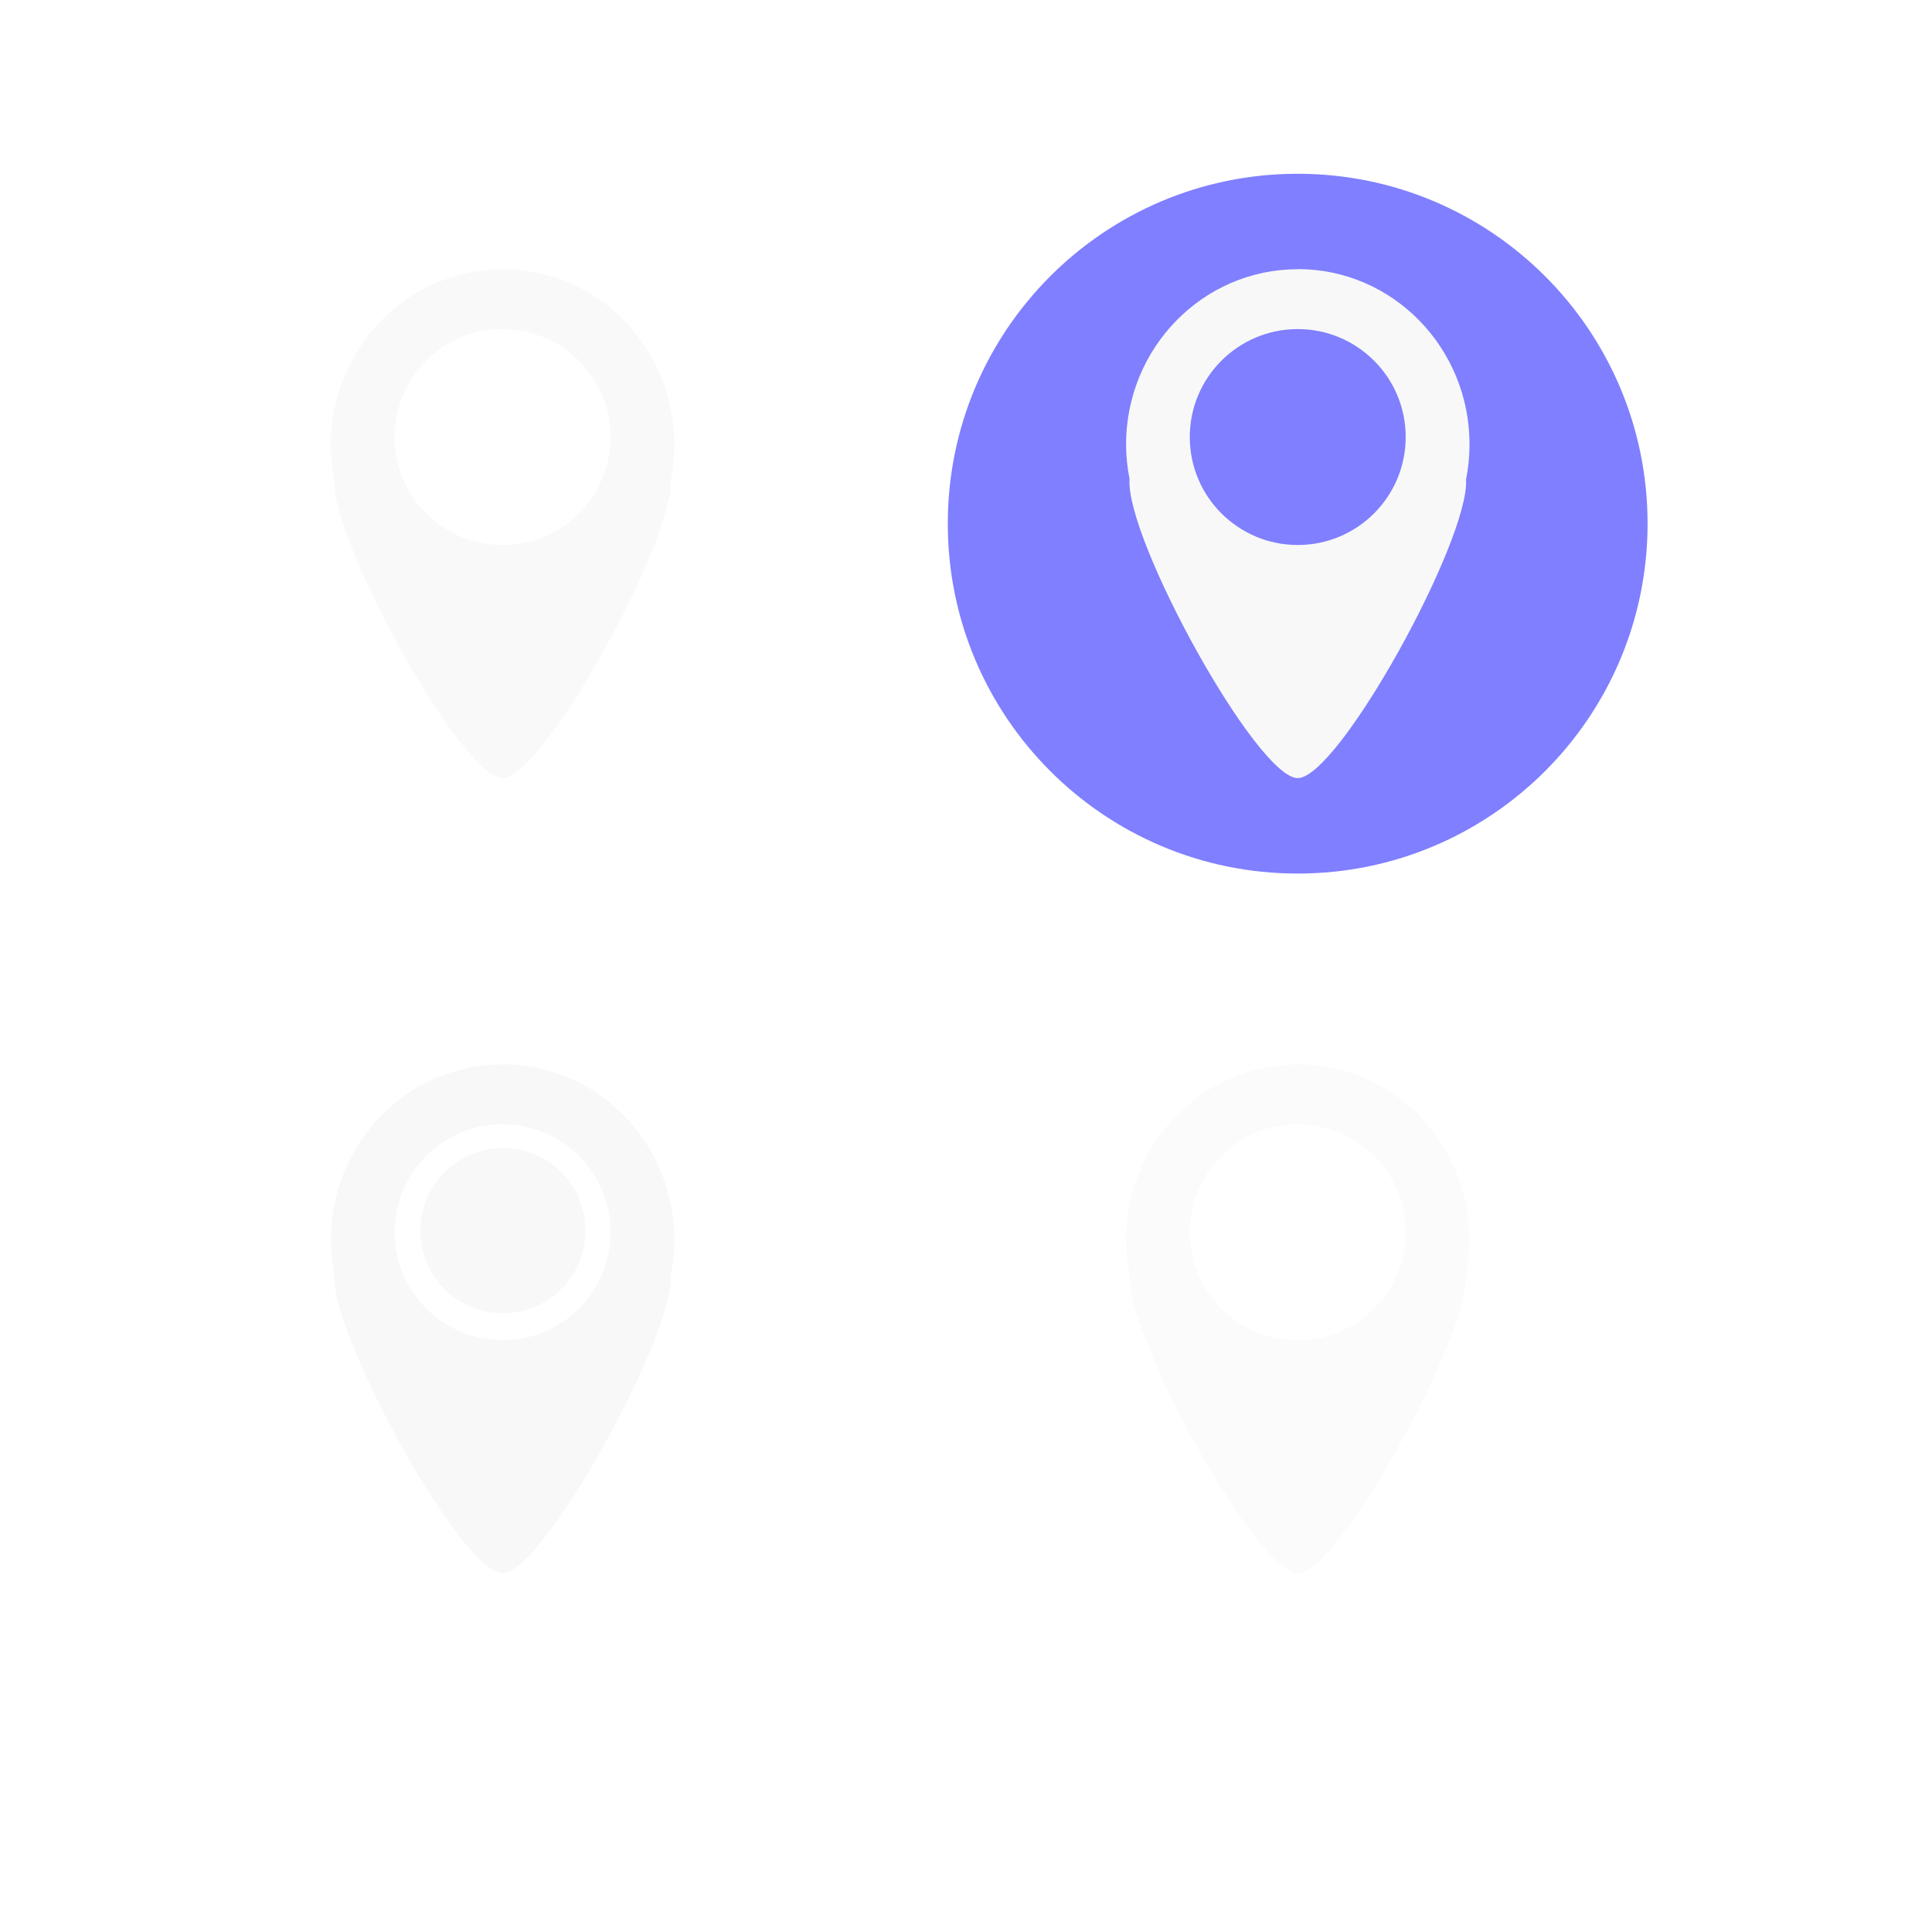
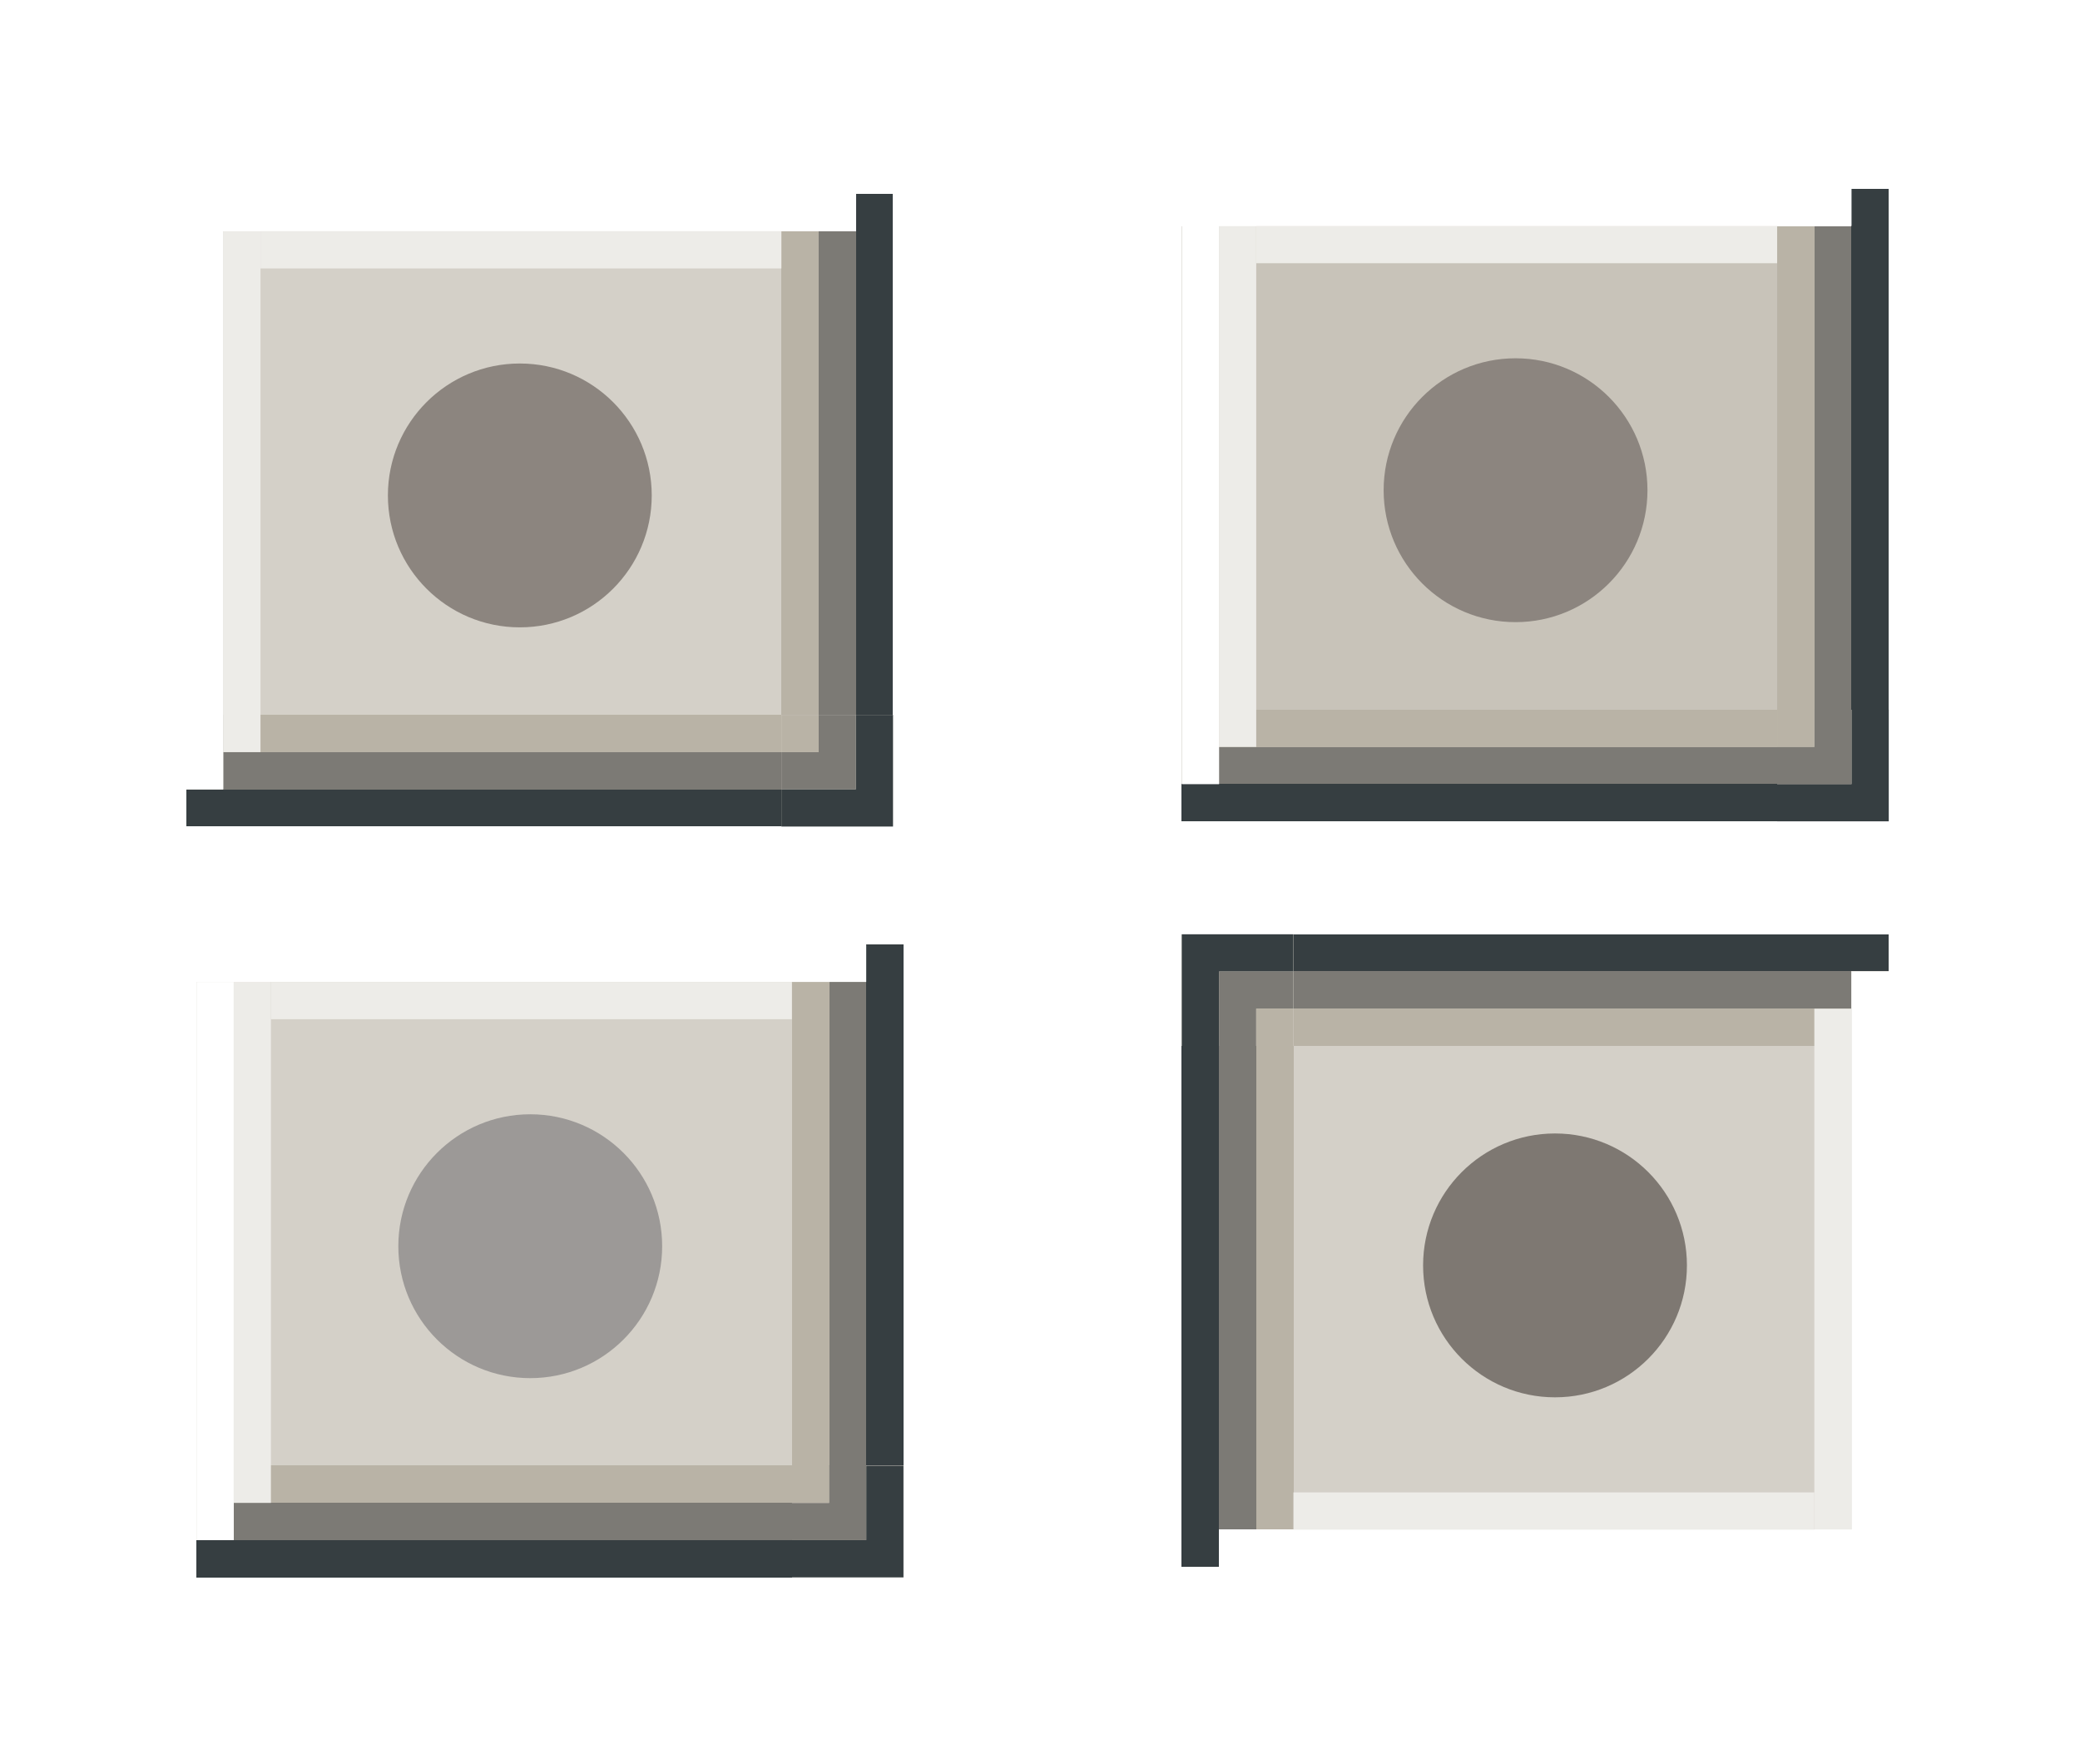
- <svg xmlns="http://www.w3.org/2000/svg" width="60.739" height="60.739" viewBox="0 0 16.071 16.071" version="1.1" id="svg8">
-   <defs id="defs2" />
-   <g id="layer1" transform="translate(0.7812298,-288.9191)">
+ <svg xmlns="http://www.w3.org/2000/svg" xmlns:ns1="http://www.openswatchbook.org/uri/2009/osb" xmlns:xlink="http://www.w3.org/1999/xlink" width="55.9" height="47.386" viewBox="0 0 14.79 12.537" version="1.1" id="svg8">
+   <defs id="defs2">
+     <linearGradient id="cross" ns1:paint="solid">
+       <stop style="stop-color:#000000;stop-opacity:1;" offset="0" id="stop2861" />
+     </linearGradient>
+     <linearGradient id="five" ns1:paint="solid">
+       <stop style="stop-color:#edece8;stop-opacity:1;" offset="0" id="stop2816" />
+     </linearGradient>
+     <linearGradient id="four" ns1:paint="solid">
+       <stop style="stop-color:#ffffff;stop-opacity:1;" offset="0" id="stop2091" />
+     </linearGradient>
+     <linearGradient id="three" ns1:paint="solid">
+       <stop style="stop-color:#363e41;stop-opacity:1;" offset="0" id="stop2001" />
+     </linearGradient>
+     <linearGradient id="two" ns1:paint="solid">
+       <stop style="stop-color:#7c7a75;stop-opacity:1;" offset="0" id="stop1995" />
+     </linearGradient>
+     <linearGradient id="one" ns1:paint="solid">
+       <stop style="stop-color:#b9b3a6;stop-opacity:1;" offset="0" id="stop1986" />
+     </linearGradient>
+     <linearGradient xlink:href="#base-3" id="linearGradient1562" x1="50.382" y1="888.18" x2="82.382" y2="888.18" gradientUnits="userSpaceOnUse" gradientTransform="matrix(0.1570964,0,0,0.1322917,-6.910109,172.7328)" />
+     <linearGradient id="base-3" ns1:paint="solid">
+       <stop style="stop-color:#d4d0c8;stop-opacity:1;" offset="0" id="stop1558" />
+     </linearGradient>
+     <linearGradient xlink:href="#one" id="linearGradient1990" x1="9.536" y1="292.702" x2="9.8" y2="292.702" gradientUnits="userSpaceOnUse" gradientTransform="matrix(1,0,0,0.9285714,-4.297514,18.04019)" />
+     <linearGradient xlink:href="#two" id="linearGradient1999" x1="9.761" y1="293.388" x2="10.025" y2="293.388" gradientUnits="userSpaceOnUse" gradientTransform="matrix(1,0,0,0.9285714,-4.257896,17.40336)" />
+     <linearGradient xlink:href="#three" id="linearGradient2005" x1="10.025" y1="293.388" x2="10.29" y2="293.388" gradientUnits="userSpaceOnUse" gradientTransform="translate(-4.257898,-3.685201)" />
+     <linearGradient xlink:href="#two" id="linearGradient2111" gradientUnits="userSpaceOnUse" x1="9.761" y1="293.388" x2="10.025" y2="293.388" gradientTransform="matrix(1,0,0,1.071429,282.0585,-317.5975)" />
+     <linearGradient xlink:href="#three" id="linearGradient2113" gradientUnits="userSpaceOnUse" x1="10.025" y1="293.388" x2="10.29" y2="293.388" gradientTransform="matrix(1,0,0,1.142857,282.0585,-338.4214)" />
+     <linearGradient xlink:href="#one" id="linearGradient2115" gradientUnits="userSpaceOnUse" gradientTransform="matrix(1,0,0,1.071429,282.0189,-316.8627)" x1="9.536" y1="292.702" x2="9.8" y2="292.702" />
+     <linearGradient xlink:href="#three" id="linearGradient2820" x1="6.846" y1="296.743" x2="8.597" y2="296.743" gradientUnits="userSpaceOnUse" gradientTransform="matrix(1.712784,0,0,2.102053,22.42535,-575.1426)" />
+     <linearGradient xlink:href="#two" id="linearGradient2824" gradientUnits="userSpaceOnUse" gradientTransform="matrix(1.141856,0,0,1.401369,26.33353,-367.719)" x1="6.846" y1="296.743" x2="8.597" y2="296.743" />
+     <linearGradient xlink:href="#one" id="linearGradient2833" gradientUnits="userSpaceOnUse" gradientTransform="matrix(0.151058,0,0,0.1853894,6.719782,240.6143)" x1="6.846" y1="296.743" x2="8.597" y2="296.743" />
+     <linearGradient xlink:href="#four" id="linearGradient2865" x1="3.528" y1="290.413" x2="7.263" y2="290.413" gradientUnits="userSpaceOnUse" gradientTransform="matrix(1.275185,0,0,0.8921865,-3.494164,28.87994)" />
+     <linearGradient xlink:href="#four" id="linearGradient2869" gradientUnits="userSpaceOnUse" gradientTransform="matrix(1.062654,0,0,0.8921865,-295.8327,-257.9656)" x1="3.528" y1="290.413" x2="7.263" y2="290.413" />
+     <linearGradient xlink:href="#five" id="linearGradient2935" gradientUnits="userSpaceOnUse" gradientTransform="matrix(0.9918104,0,0,0.8921865,-295.3181,-257.701)" x1="3.528" y1="290.413" x2="7.263" y2="290.413" />
+     <linearGradient xlink:href="#five" id="linearGradient2939" gradientUnits="userSpaceOnUse" gradientTransform="matrix(0.9918104,0,0,0.8921865,-1.965218,29.14453)" x1="3.528" y1="290.413" x2="7.263" y2="290.413" />
+     <linearGradient xlink:href="#base-3" id="linearGradient1102" gradientUnits="userSpaceOnUse" gradientTransform="matrix(0.1570964,0,0,0.1322917,-6.910109,172.7328)" x1="50.382" y1="888.18" x2="82.382" y2="888.18" />
+     <linearGradient xlink:href="#two" id="linearGradient1104" gradientUnits="userSpaceOnUse" gradientTransform="matrix(1,0,0,0.9285714,-4.257896,17.40336)" x1="9.761" y1="293.388" x2="10.025" y2="293.388" />
+     <linearGradient xlink:href="#three" id="linearGradient1106" gradientUnits="userSpaceOnUse" gradientTransform="translate(-4.257898,-3.685201)" x1="10.025" y1="293.388" x2="10.29" y2="293.388" />
+     <linearGradient xlink:href="#one" id="linearGradient1108" gradientUnits="userSpaceOnUse" gradientTransform="matrix(1,0,0,0.9285714,-4.297514,18.04019)" x1="9.536" y1="292.702" x2="9.8" y2="292.702" />
+     <linearGradient xlink:href="#two" id="linearGradient1110" gradientUnits="userSpaceOnUse" gradientTransform="matrix(1,0,0,1.071429,282.0585,-317.5975)" x1="9.761" y1="293.388" x2="10.025" y2="293.388" />
+     <linearGradient xlink:href="#three" id="linearGradient1112" gradientUnits="userSpaceOnUse" gradientTransform="matrix(1,0,0,1.142857,282.0585,-338.4214)" x1="10.025" y1="293.388" x2="10.29" y2="293.388" />
+     <linearGradient xlink:href="#one" id="linearGradient1114" gradientUnits="userSpaceOnUse" gradientTransform="matrix(1,0,0,1.071429,282.0189,-316.8627)" x1="9.536" y1="292.702" x2="9.8" y2="292.702" />
+     <linearGradient xlink:href="#three" id="linearGradient1116" gradientUnits="userSpaceOnUse" gradientTransform="matrix(1.712784,0,0,2.102053,22.42535,-575.1426)" x1="6.846" y1="296.743" x2="8.597" y2="296.743" />
+     <linearGradient xlink:href="#two" id="linearGradient1118" gradientUnits="userSpaceOnUse" gradientTransform="matrix(1.141856,0,0,1.401369,26.33353,-367.719)" x1="6.846" y1="296.743" x2="8.597" y2="296.743" />
+     <linearGradient xlink:href="#one" id="linearGradient1120" gradientUnits="userSpaceOnUse" gradientTransform="matrix(0.151058,0,0,0.1853894,6.719782,240.6143)" x1="6.846" y1="296.743" x2="8.597" y2="296.743" />
+     <linearGradient xlink:href="#four" id="linearGradient1122" gradientUnits="userSpaceOnUse" gradientTransform="matrix(1.062654,0,0,0.8921865,-295.8327,-257.9656)" x1="3.528" y1="290.413" x2="7.263" y2="290.413" />
+     <linearGradient xlink:href="#five" id="linearGradient1124" gradientUnits="userSpaceOnUse" gradientTransform="matrix(0.9918104,0,0,0.8921865,-295.3181,-257.701)" x1="3.528" y1="290.413" x2="7.263" y2="290.413" />
+     <linearGradient xlink:href="#four" id="linearGradient1126" gradientUnits="userSpaceOnUse" gradientTransform="matrix(1.275185,0,0,0.8921865,-3.494164,28.87994)" x1="3.528" y1="290.413" x2="7.263" y2="290.413" />
+     <linearGradient xlink:href="#five" id="linearGradient1128" gradientUnits="userSpaceOnUse" gradientTransform="matrix(0.9918104,0,0,0.8921865,-1.965218,29.14453)" x1="3.528" y1="290.413" x2="7.263" y2="290.413" />
+     <linearGradient xlink:href="#two" id="linearGradient1172" gradientUnits="userSpaceOnUse" gradientTransform="matrix(1,0,0,0.9285714,-4.257896,17.40336)" x1="9.761" y1="293.388" x2="10.025" y2="293.388" />
+     <linearGradient xlink:href="#three" id="linearGradient1174" gradientUnits="userSpaceOnUse" gradientTransform="translate(-4.257898,-3.685201)" x1="10.025" y1="293.388" x2="10.29" y2="293.388" />
+     <linearGradient xlink:href="#one" id="linearGradient1176" gradientUnits="userSpaceOnUse" gradientTransform="matrix(1,0,0,0.9285714,-4.297514,18.04019)" x1="9.536" y1="292.702" x2="9.8" y2="292.702" />
+     <linearGradient xlink:href="#two" id="linearGradient1178" gradientUnits="userSpaceOnUse" gradientTransform="matrix(1,0,0,1.071429,282.0585,-317.5975)" x1="9.761" y1="293.388" x2="10.025" y2="293.388" />
+     <linearGradient xlink:href="#three" id="linearGradient1180" gradientUnits="userSpaceOnUse" gradientTransform="matrix(1,0,0,1.142857,282.0585,-338.4214)" x1="10.025" y1="293.388" x2="10.29" y2="293.388" />
+     <linearGradient xlink:href="#one" id="linearGradient1182" gradientUnits="userSpaceOnUse" gradientTransform="matrix(1,0,0,1.071429,282.0189,-316.8627)" x1="9.536" y1="292.702" x2="9.8" y2="292.702" />
+     <linearGradient xlink:href="#three" id="linearGradient1184" gradientUnits="userSpaceOnUse" gradientTransform="matrix(1.712784,0,0,2.102053,22.42535,-575.1426)" x1="6.846" y1="296.743" x2="8.597" y2="296.743" />
+     <linearGradient xlink:href="#two" id="linearGradient1186" gradientUnits="userSpaceOnUse" gradientTransform="matrix(1.141856,0,0,1.401369,26.33353,-367.719)" x1="6.846" y1="296.743" x2="8.597" y2="296.743" />
+     <linearGradient xlink:href="#one" id="linearGradient1188" gradientUnits="userSpaceOnUse" gradientTransform="matrix(0.151058,0,0,0.1853894,6.719782,240.6143)" x1="6.846" y1="296.743" x2="8.597" y2="296.743" />
+     <linearGradient xlink:href="#four" id="linearGradient1190" gradientUnits="userSpaceOnUse" gradientTransform="matrix(1.062654,0,0,0.8921865,-295.8327,-257.9656)" x1="3.528" y1="290.413" x2="7.263" y2="290.413" />
+     <linearGradient xlink:href="#five" id="linearGradient1192" gradientUnits="userSpaceOnUse" gradientTransform="matrix(0.9918104,0,0,0.8921865,-295.3181,-257.701)" x1="3.528" y1="290.413" x2="7.263" y2="290.413" />
+     <linearGradient xlink:href="#four" id="linearGradient1194" gradientUnits="userSpaceOnUse" gradientTransform="matrix(1.275185,0,0,0.8921865,-3.494164,28.87994)" x1="3.528" y1="290.413" x2="7.263" y2="290.413" />
+     <linearGradient xlink:href="#five" id="linearGradient1196" gradientUnits="userSpaceOnUse" gradientTransform="matrix(0.9918104,0,0,0.8921865,-1.965218,29.14453)" x1="3.528" y1="290.413" x2="7.263" y2="290.413" />
+     <linearGradient xlink:href="#base-3" id="linearGradient1991" gradientUnits="userSpaceOnUse" gradientTransform="matrix(0.1570964,0,0,0.1322917,-6.910109,172.7328)" x1="50.382" y1="888.18" x2="82.382" y2="888.18" />
+     <linearGradient xlink:href="#two" id="linearGradient1993" gradientUnits="userSpaceOnUse" gradientTransform="matrix(1,0,0,0.9285714,-4.257896,17.40336)" x1="9.761" y1="293.388" x2="10.025" y2="293.388" />
+     <linearGradient xlink:href="#three" id="linearGradient1995" gradientUnits="userSpaceOnUse" gradientTransform="translate(-4.257898,-3.685201)" x1="10.025" y1="293.388" x2="10.29" y2="293.388" />
+     <linearGradient xlink:href="#one" id="linearGradient1997" gradientUnits="userSpaceOnUse" gradientTransform="matrix(1,0,0,0.9285714,-4.297514,18.04019)" x1="9.536" y1="292.702" x2="9.8" y2="292.702" />
+     <linearGradient xlink:href="#two" id="linearGradient2000" gradientUnits="userSpaceOnUse" gradientTransform="matrix(1,0,0,1.071429,282.0585,-317.5975)" x1="9.761" y1="293.388" x2="10.025" y2="293.388" />
+     <linearGradient xlink:href="#three" id="linearGradient2002" gradientUnits="userSpaceOnUse" gradientTransform="matrix(1,0,0,1.142857,282.0585,-338.4214)" x1="10.025" y1="293.388" x2="10.29" y2="293.388" />
+     <linearGradient xlink:href="#one" id="linearGradient2004" gradientUnits="userSpaceOnUse" gradientTransform="matrix(1,0,0,1.071429,282.0189,-316.8627)" x1="9.536" y1="292.702" x2="9.8" y2="292.702" />
+     <linearGradient xlink:href="#three" id="linearGradient2006" gradientUnits="userSpaceOnUse" gradientTransform="matrix(1.712784,0,0,2.102053,22.42535,-575.1426)" x1="6.846" y1="296.743" x2="8.597" y2="296.743" />
+     <linearGradient xlink:href="#two" id="linearGradient2008" gradientUnits="userSpaceOnUse" gradientTransform="matrix(1.141856,0,0,1.401369,26.33353,-367.719)" x1="6.846" y1="296.743" x2="8.597" y2="296.743" />
+     <linearGradient xlink:href="#one" id="linearGradient2010" gradientUnits="userSpaceOnUse" gradientTransform="matrix(0.151058,0,0,0.1853894,6.719782,240.6143)" x1="6.846" y1="296.743" x2="8.597" y2="296.743" />
+     <linearGradient xlink:href="#four" id="linearGradient2012" gradientUnits="userSpaceOnUse" gradientTransform="matrix(1.062654,0,0,0.8921865,-295.8327,-257.9656)" x1="3.528" y1="290.413" x2="7.263" y2="290.413" />
+     <linearGradient xlink:href="#five" id="linearGradient2014" gradientUnits="userSpaceOnUse" gradientTransform="matrix(0.9918104,0,0,0.8921865,-295.3181,-257.701)" x1="3.528" y1="290.413" x2="7.263" y2="290.413" />
+     <linearGradient xlink:href="#four" id="linearGradient2016" gradientUnits="userSpaceOnUse" gradientTransform="matrix(1.275185,0,0,0.8921865,-3.494164,28.87994)" x1="3.528" y1="290.413" x2="7.263" y2="290.413" />
+     <linearGradient xlink:href="#five" id="linearGradient2018" gradientUnits="userSpaceOnUse" gradientTransform="matrix(0.9918104,0,0,0.8921865,-1.965218,29.14453)" x1="3.528" y1="290.413" x2="7.263" y2="290.413" />
+   </defs>
+   <g transform="translate(0.3181878,-286.4717)" id="layer1">
    <g id="active-center">
-       <rect y="289.968" x="0.092" height="6.615" width="6.615" id="rect3862" style="opacity:1;fill:none;fill-opacity:0.158;fill-rule:nonzero;stroke:none;stroke-width:0.252;stroke-linecap:square;stroke-linejoin:round;stroke-miterlimit:4;stroke-dasharray:none;stroke-dashoffset:0;stroke-opacity:1" />
-       <path id="path849" d="m 3.399,291.159 a 1.428,1.459 0 0 0 -1.428,1.459 1.428,1.459 0 0 0 0.029,0.286 c -0.037,0.494 1.059,2.488 1.399,2.488 0.339,0 1.43,-1.982 1.4,-2.484 a 1.428,1.459 0 0 0 0.029,-0.291 1.428,1.459 0 0 0 -1.428,-1.459 z m 0,0.498 a 0.898,0.898 0 0 1 0.898,0.898 0.898,0.898 0 0 1 -0.898,0.898 0.898,0.898 0 0 1 -0.898,-0.898 0.898,0.898 0 0 1 0.898,-0.898 z" style="opacity:1;fill:#f9f9f9;fill-opacity:1;fill-rule:nonzero;stroke:none;stroke-width:0.361;stroke-linecap:square;stroke-linejoin:round;stroke-miterlimit:4;stroke-dasharray:none;stroke-dashoffset:0;stroke-opacity:1" />
+       <g id="g1460">
+         <rect style="opacity:1;fill:url(#linearGradient1562);fill-opacity:1;fill-rule:evenodd;stroke:none;stroke-width:1.3;stroke-linecap:butt;stroke-linejoin:round;stroke-miterlimit:4;stroke-dasharray:none;stroke-dashoffset:0;stroke-opacity:0.556;paint-order:normal;shape-rendering:crispEdges" id="rect1908" width="5.027" height="4.233" x="1.005" y="288.115" />
+         <rect y="288.115" x="5.503" height="3.44" width="0.265" id="rect7619" style="opacity:1;fill:url(#linearGradient1999);fill-opacity:1;fill-rule:evenodd;stroke:none;stroke-width:0.919;stroke-linecap:butt;stroke-linejoin:round;stroke-miterlimit:4;stroke-dasharray:none;stroke-dashoffset:0;stroke-opacity:0.556;paint-order:normal;shape-rendering:crispEdges" />
+         <rect style="opacity:1;fill:url(#linearGradient2005);fill-opacity:1;fill-rule:evenodd;stroke:none;stroke-width:0.919;stroke-linecap:butt;stroke-linejoin:round;stroke-miterlimit:4;stroke-dasharray:none;stroke-dashoffset:0;stroke-opacity:0.556;paint-order:normal;shape-rendering:crispEdges" id="rect7621" width="0.265" height="3.704" x="5.767" y="287.85" />
+         <rect style="opacity:1;fill:url(#linearGradient1990);fill-opacity:1;fill-rule:evenodd;stroke:none;stroke-width:0.919;stroke-linecap:butt;stroke-linejoin:round;stroke-miterlimit:4;stroke-dasharray:none;stroke-dashoffset:0;stroke-opacity:0.556;paint-order:normal;shape-rendering:crispEdges" id="rect1951" width="0.265" height="3.44" x="5.238" y="288.115" />
+         <rect style="opacity:1;fill:url(#linearGradient2111);fill-opacity:1;fill-rule:evenodd;stroke:none;stroke-width:0.919;stroke-linecap:butt;stroke-linejoin:round;stroke-miterlimit:4;stroke-dasharray:none;stroke-dashoffset:0;stroke-opacity:0.556;paint-order:normal;shape-rendering:crispEdges" id="rect2103" width="0.265" height="3.969" x="291.819" y="-5.238" transform="rotate(90)" />
+         <rect y="-5.238" x="292.084" height="4.233" width="0.265" id="rect2105" style="opacity:1;fill:url(#linearGradient2113);fill-opacity:1;fill-rule:evenodd;stroke:none;stroke-width:0.919;stroke-linecap:butt;stroke-linejoin:round;stroke-miterlimit:4;stroke-dasharray:none;stroke-dashoffset:0;stroke-opacity:0.556;paint-order:normal;shape-rendering:crispEdges" transform="rotate(90)" />
+         <rect y="-5.238" x="291.554" height="3.969" width="0.265" id="rect2107" style="opacity:1;fill:url(#linearGradient2115);fill-opacity:1;fill-rule:evenodd;stroke:none;stroke-width:0.919;stroke-linecap:butt;stroke-linejoin:round;stroke-miterlimit:4;stroke-dasharray:none;stroke-dashoffset:0;stroke-opacity:0.556;paint-order:normal;shape-rendering:crispEdges" transform="rotate(90)" />
+         <g id="g2843" transform="translate(-2.515826,-3.940566)">
+           <path id="rect2814" transform="matrix(0.2645833,0,0,0.2645833,-1.281736,283.026)" d="m 36.15,47.127 v 2 h -2 v 1 h 3 v -3 z" style="opacity:1;fill:url(#linearGradient2820);fill-opacity:1;fill-rule:evenodd;stroke:none;stroke-width:1.463;stroke-linecap:round;stroke-linejoin:round;stroke-miterlimit:4;stroke-dasharray:none;stroke-dashoffset:0;stroke-opacity:1;paint-order:normal" />
+           <path id="rect2822" transform="matrix(0.2645833,0,0,0.2645833,-1.281736,283.026)" d="m 35.15,47.127 v 1 h -1 v 1 h 2 v -2 z" style="opacity:1;fill:url(#linearGradient2824);fill-opacity:1;fill-rule:evenodd;stroke:none;stroke-width:1.463;stroke-linecap:round;stroke-linejoin:round;stroke-miterlimit:4;stroke-dasharray:none;stroke-dashoffset:0;stroke-opacity:1;paint-order:normal" />
+           <rect y="295.495" x="7.754" height="0.265" width="0.265" id="rect2831" style="opacity:1;fill:url(#linearGradient2833);fill-opacity:1;fill-rule:evenodd;stroke:none;stroke-width:0.387;stroke-linecap:round;stroke-linejoin:round;stroke-miterlimit:4;stroke-dasharray:none;stroke-dashoffset:0;stroke-opacity:1;paint-order:normal" />
+         </g>
+         <rect y="1.005" x="-292.084" height="0.265" width="3.969" id="rect2867" style="opacity:1;fill:url(#linearGradient2869);fill-opacity:1;fill-rule:evenodd;stroke:none;stroke-width:0.387;stroke-linecap:round;stroke-linejoin:round;stroke-miterlimit:4;stroke-dasharray:none;stroke-dashoffset:0;stroke-opacity:1;paint-order:normal" transform="rotate(-90)" />
+         <rect transform="rotate(-90)" style="opacity:1;fill:url(#linearGradient2935);fill-opacity:1;fill-rule:evenodd;stroke:none;stroke-width:0.387;stroke-linecap:round;stroke-linejoin:round;stroke-miterlimit:4;stroke-dasharray:none;stroke-dashoffset:0;stroke-opacity:1;paint-order:normal" id="rect2933" width="3.704" height="0.265" x="-291.819" y="1.269" />
+         <rect style="opacity:1;fill:url(#linearGradient2865);fill-opacity:1;fill-rule:evenodd;stroke:none;stroke-width:0.387;stroke-linecap:round;stroke-linejoin:round;stroke-miterlimit:4;stroke-dasharray:none;stroke-dashoffset:0;stroke-opacity:1;paint-order:normal" id="rect2859" width="4.762" height="0.265" x="1.005" y="287.85" />
+         <rect y="288.115" x="1.534" height="0.265" width="3.704" id="rect2937" style="opacity:1;fill:url(#linearGradient2939);fill-opacity:1;fill-rule:evenodd;stroke:none;stroke-width:0.387;stroke-linecap:round;stroke-linejoin:round;stroke-miterlimit:4;stroke-dasharray:none;stroke-dashoffset:0;stroke-opacity:1;paint-order:normal" />
+       </g>
+       <circle r="0.938" cy="289.994" cx="3.378" id="path1018" style="opacity:1;fill:#8c857f;fill-opacity:1;fill-rule:evenodd;stroke:none;stroke-width:0.318;stroke-linecap:butt;stroke-linejoin:miter;stroke-miterlimit:4;stroke-dasharray:none;stroke-dashoffset:0;stroke-opacity:1;paint-order:normal" />
    </g>
-     <g id="inactive-center" transform="translate(6.614583,6.614593)">
-       <rect style="opacity:1;fill:none;fill-opacity:0.158;fill-rule:nonzero;stroke:none;stroke-width:0.252;stroke-linecap:square;stroke-linejoin:round;stroke-miterlimit:4;stroke-dasharray:none;stroke-dashoffset:0;stroke-opacity:1" id="rect1456" width="6.615" height="6.615" x="0.092" y="289.968" />
-       <path style="opacity:1;fill:#f8f8f8;fill-opacity:0.565;fill-rule:nonzero;stroke:none;stroke-width:0.361;stroke-linecap:square;stroke-linejoin:round;stroke-miterlimit:4;stroke-dasharray:none;stroke-dashoffset:0;stroke-opacity:1" d="m 3.399,291.159 a 1.428,1.459 0 0 0 -1.428,1.459 1.428,1.459 0 0 0 0.029,0.286 c -0.037,0.494 1.059,2.488 1.399,2.488 0.339,0 1.43,-1.982 1.4,-2.484 a 1.428,1.459 0 0 0 0.029,-0.291 1.428,1.459 0 0 0 -1.428,-1.459 z m 0,0.498 a 0.898,0.898 0 0 1 0.898,0.898 0.898,0.898 0 0 1 -0.898,0.898 0.898,0.898 0 0 1 -0.898,-0.898 0.898,0.898 0 0 1 0.898,-0.898 z" id="path1458" />
+     <g id="pressed-center" transform="rotate(-180,7.058409,292.7312)">
+       <g id="g1096">
+         <rect y="288.115" x="1.005" height="4.233" width="5.027" id="rect1066" style="opacity:1;fill:url(#linearGradient1102);fill-opacity:1;fill-rule:evenodd;stroke:none;stroke-width:1.3;stroke-linecap:butt;stroke-linejoin:round;stroke-miterlimit:4;stroke-dasharray:none;stroke-dashoffset:0;stroke-opacity:0.556;paint-order:normal;shape-rendering:crispEdges" />
+         <rect style="opacity:1;fill:url(#linearGradient1104);fill-opacity:1;fill-rule:evenodd;stroke:none;stroke-width:0.919;stroke-linecap:butt;stroke-linejoin:round;stroke-miterlimit:4;stroke-dasharray:none;stroke-dashoffset:0;stroke-opacity:0.556;paint-order:normal;shape-rendering:crispEdges" id="rect1068" width="0.265" height="3.44" x="5.503" y="288.115" />
+         <rect y="287.85" x="5.767" height="3.704" width="0.265" id="rect1070" style="opacity:1;fill:url(#linearGradient1106);fill-opacity:1;fill-rule:evenodd;stroke:none;stroke-width:0.919;stroke-linecap:butt;stroke-linejoin:round;stroke-miterlimit:4;stroke-dasharray:none;stroke-dashoffset:0;stroke-opacity:0.556;paint-order:normal;shape-rendering:crispEdges" />
+         <rect y="288.115" x="5.238" height="3.44" width="0.265" id="rect1072" style="opacity:1;fill:url(#linearGradient1108);fill-opacity:1;fill-rule:evenodd;stroke:none;stroke-width:0.919;stroke-linecap:butt;stroke-linejoin:round;stroke-miterlimit:4;stroke-dasharray:none;stroke-dashoffset:0;stroke-opacity:0.556;paint-order:normal;shape-rendering:crispEdges" />
+         <rect transform="rotate(90)" y="-5.238" x="291.819" height="3.969" width="0.265" id="rect1074" style="opacity:1;fill:url(#linearGradient1110);fill-opacity:1;fill-rule:evenodd;stroke:none;stroke-width:0.919;stroke-linecap:butt;stroke-linejoin:round;stroke-miterlimit:4;stroke-dasharray:none;stroke-dashoffset:0;stroke-opacity:0.556;paint-order:normal;shape-rendering:crispEdges" />
+         <rect transform="rotate(90)" style="opacity:1;fill:url(#linearGradient1112);fill-opacity:1;fill-rule:evenodd;stroke:none;stroke-width:0.919;stroke-linecap:butt;stroke-linejoin:round;stroke-miterlimit:4;stroke-dasharray:none;stroke-dashoffset:0;stroke-opacity:0.556;paint-order:normal;shape-rendering:crispEdges" id="rect1076" width="0.265" height="4.233" x="292.084" y="-5.238" />
+         <rect transform="rotate(90)" style="opacity:1;fill:url(#linearGradient1114);fill-opacity:1;fill-rule:evenodd;stroke:none;stroke-width:0.919;stroke-linecap:butt;stroke-linejoin:round;stroke-miterlimit:4;stroke-dasharray:none;stroke-dashoffset:0;stroke-opacity:0.556;paint-order:normal;shape-rendering:crispEdges" id="rect1078" width="0.265" height="3.969" x="291.554" y="-5.238" />
+         <g transform="translate(-2.515826,-3.940566)" id="g1086">
+           <path style="opacity:1;fill:url(#linearGradient1116);fill-opacity:1;fill-rule:evenodd;stroke:none;stroke-width:1.463;stroke-linecap:round;stroke-linejoin:round;stroke-miterlimit:4;stroke-dasharray:none;stroke-dashoffset:0;stroke-opacity:1;paint-order:normal" d="m 36.15,47.127 v 2 h -2 v 1 h 3 v -3 z" transform="matrix(0.2645833,0,0,0.2645833,-1.281736,283.026)" id="path1080" />
+           <path style="opacity:1;fill:url(#linearGradient1118);fill-opacity:1;fill-rule:evenodd;stroke:none;stroke-width:1.463;stroke-linecap:round;stroke-linejoin:round;stroke-miterlimit:4;stroke-dasharray:none;stroke-dashoffset:0;stroke-opacity:1;paint-order:normal" d="m 35.15,47.127 v 1 h -1 v 1 h 2 v -2 z" transform="matrix(0.2645833,0,0,0.2645833,-1.281736,283.026)" id="path1082" />
+           <rect style="opacity:1;fill:url(#linearGradient1120);fill-opacity:1;fill-rule:evenodd;stroke:none;stroke-width:0.387;stroke-linecap:round;stroke-linejoin:round;stroke-miterlimit:4;stroke-dasharray:none;stroke-dashoffset:0;stroke-opacity:1;paint-order:normal" id="rect1084" width="0.265" height="0.265" x="7.754" y="295.495" />
+         </g>
+         <rect transform="rotate(-90)" style="opacity:1;fill:url(#linearGradient1122);fill-opacity:1;fill-rule:evenodd;stroke:none;stroke-width:0.387;stroke-linecap:round;stroke-linejoin:round;stroke-miterlimit:4;stroke-dasharray:none;stroke-dashoffset:0;stroke-opacity:1;paint-order:normal" id="rect1088" width="3.969" height="0.265" x="-292.084" y="1.005" />
+         <rect y="1.269" x="-291.819" height="0.265" width="3.704" id="rect1090" style="opacity:1;fill:url(#linearGradient1124);fill-opacity:1;fill-rule:evenodd;stroke:none;stroke-width:0.387;stroke-linecap:round;stroke-linejoin:round;stroke-miterlimit:4;stroke-dasharray:none;stroke-dashoffset:0;stroke-opacity:1;paint-order:normal" transform="rotate(-90)" />
+         <rect y="287.85" x="1.005" height="0.265" width="4.762" id="rect1092" style="opacity:1;fill:url(#linearGradient1126);fill-opacity:1;fill-rule:evenodd;stroke:none;stroke-width:0.387;stroke-linecap:round;stroke-linejoin:round;stroke-miterlimit:4;stroke-dasharray:none;stroke-dashoffset:0;stroke-opacity:1;paint-order:normal" />
+         <rect style="opacity:1;fill:url(#linearGradient1128);fill-opacity:1;fill-rule:evenodd;stroke:none;stroke-width:0.387;stroke-linecap:round;stroke-linejoin:round;stroke-miterlimit:4;stroke-dasharray:none;stroke-dashoffset:0;stroke-opacity:1;paint-order:normal" id="rect1094" width="3.704" height="0.265" x="1.534" y="288.115" />
+       </g>
+       <circle style="opacity:1;fill:#7e7872;fill-opacity:1;fill-rule:evenodd;stroke:none;stroke-width:0.318;stroke-linecap:butt;stroke-linejoin:miter;stroke-miterlimit:4;stroke-dasharray:none;stroke-dashoffset:0;stroke-opacity:1;paint-order:normal" id="circle1098" cx="3.378" cy="289.994" r="0.938" />
    </g>
-     <g id="hover-center" transform="translate(-17.01321,-3.03244)">
-       <rect style="opacity:1;fill:none;fill-opacity:0.158;fill-rule:nonzero;stroke:none;stroke-width:0.252;stroke-linecap:square;stroke-linejoin:round;stroke-miterlimit:4;stroke-dasharray:none;stroke-dashoffset:0;stroke-opacity:1" id="rect1444" width="6.615" height="6.615" x="23.719" y="293.001" />
-       <rect ry="2.91" rx="2.91" style="opacity:1;fill:#0101ff;fill-opacity:0.502;fill-rule:evenodd;stroke:none;stroke-width:0.234;stroke-linecap:round;stroke-linejoin:round;stroke-miterlimit:4;stroke-dasharray:none;stroke-dashoffset:0;stroke-opacity:1;paint-order:normal" id="rect2700" width="5.821" height="5.821" x="24.116" y="293.397" />
-       <path style="opacity:1;fill:#f8f8f8;fill-opacity:1;fill-rule:nonzero;stroke:none;stroke-width:0.361;stroke-linecap:square;stroke-linejoin:round;stroke-miterlimit:4;stroke-dasharray:none;stroke-dashoffset:0;stroke-opacity:1" d="m 27.027,294.191 a 1.428,1.459 0 0 0 -1.428,1.459 1.428,1.459 0 0 0 0.029,0.286 c -0.037,0.494 1.059,2.488 1.399,2.488 0.339,0 1.43,-1.982 1.4,-2.484 a 1.428,1.459 0 0 0 0.029,-0.291 1.428,1.459 0 0 0 -1.428,-1.459 z m 0,0.498 a 0.898,0.898 0 0 1 0.898,0.898 0.898,0.898 0 0 1 -0.898,0.898 0.898,0.898 0 0 1 -0.898,-0.898 0.898,0.898 0 0 1 0.898,-0.898 z" id="path1446" />
+     <g id="hover-center" transform="translate(7.080276,-0.03706951)">
+       <g id="g1164">
+         <rect y="288.115" x="1.005" height="4.233" width="5.027" id="rect1134" style="opacity:1;fill:#c8c3b9;fill-opacity:1;fill-rule:evenodd;stroke:none;stroke-width:1.3;stroke-linecap:butt;stroke-linejoin:round;stroke-miterlimit:4;stroke-dasharray:none;stroke-dashoffset:0;stroke-opacity:0.556;paint-order:normal;shape-rendering:crispEdges" />
+         <rect style="opacity:1;fill:url(#linearGradient1172);fill-opacity:1;fill-rule:evenodd;stroke:none;stroke-width:0.919;stroke-linecap:butt;stroke-linejoin:round;stroke-miterlimit:4;stroke-dasharray:none;stroke-dashoffset:0;stroke-opacity:0.556;paint-order:normal;shape-rendering:crispEdges" id="rect1136" width="0.265" height="3.44" x="5.503" y="288.115" />
+         <rect y="287.85" x="5.767" height="3.704" width="0.265" id="rect1138" style="opacity:1;fill:url(#linearGradient1174);fill-opacity:1;fill-rule:evenodd;stroke:none;stroke-width:0.919;stroke-linecap:butt;stroke-linejoin:round;stroke-miterlimit:4;stroke-dasharray:none;stroke-dashoffset:0;stroke-opacity:0.556;paint-order:normal;shape-rendering:crispEdges" />
+         <rect y="288.115" x="5.238" height="3.44" width="0.265" id="rect1140" style="opacity:1;fill:url(#linearGradient1176);fill-opacity:1;fill-rule:evenodd;stroke:none;stroke-width:0.919;stroke-linecap:butt;stroke-linejoin:round;stroke-miterlimit:4;stroke-dasharray:none;stroke-dashoffset:0;stroke-opacity:0.556;paint-order:normal;shape-rendering:crispEdges" />
+         <rect transform="rotate(90)" y="-5.238" x="291.819" height="3.969" width="0.265" id="rect1142" style="opacity:1;fill:url(#linearGradient1178);fill-opacity:1;fill-rule:evenodd;stroke:none;stroke-width:0.919;stroke-linecap:butt;stroke-linejoin:round;stroke-miterlimit:4;stroke-dasharray:none;stroke-dashoffset:0;stroke-opacity:0.556;paint-order:normal;shape-rendering:crispEdges" />
+         <rect transform="rotate(90)" style="opacity:1;fill:url(#linearGradient1180);fill-opacity:1;fill-rule:evenodd;stroke:none;stroke-width:0.919;stroke-linecap:butt;stroke-linejoin:round;stroke-miterlimit:4;stroke-dasharray:none;stroke-dashoffset:0;stroke-opacity:0.556;paint-order:normal;shape-rendering:crispEdges" id="rect1144" width="0.265" height="4.233" x="292.084" y="-5.238" />
+         <rect transform="rotate(90)" style="opacity:1;fill:url(#linearGradient1182);fill-opacity:1;fill-rule:evenodd;stroke:none;stroke-width:0.919;stroke-linecap:butt;stroke-linejoin:round;stroke-miterlimit:4;stroke-dasharray:none;stroke-dashoffset:0;stroke-opacity:0.556;paint-order:normal;shape-rendering:crispEdges" id="rect1146" width="0.265" height="3.969" x="291.554" y="-5.238" />
+         <g transform="translate(-2.515826,-3.940566)" id="g1154">
+           <path style="opacity:1;fill:url(#linearGradient1184);fill-opacity:1;fill-rule:evenodd;stroke:none;stroke-width:1.463;stroke-linecap:round;stroke-linejoin:round;stroke-miterlimit:4;stroke-dasharray:none;stroke-dashoffset:0;stroke-opacity:1;paint-order:normal" d="m 36.15,47.127 v 2 h -2 v 1 h 3 v -3 z" transform="matrix(0.2645833,0,0,0.2645833,-1.281736,283.026)" id="path1148" />
+           <path style="opacity:1;fill:url(#linearGradient1186);fill-opacity:1;fill-rule:evenodd;stroke:none;stroke-width:1.463;stroke-linecap:round;stroke-linejoin:round;stroke-miterlimit:4;stroke-dasharray:none;stroke-dashoffset:0;stroke-opacity:1;paint-order:normal" d="m 35.15,47.127 v 1 h -1 v 1 h 2 v -2 z" transform="matrix(0.2645833,0,0,0.2645833,-1.281736,283.026)" id="path1150" />
+           <rect style="opacity:1;fill:url(#linearGradient1188);fill-opacity:1;fill-rule:evenodd;stroke:none;stroke-width:0.387;stroke-linecap:round;stroke-linejoin:round;stroke-miterlimit:4;stroke-dasharray:none;stroke-dashoffset:0;stroke-opacity:1;paint-order:normal" id="rect1152" width="0.265" height="0.265" x="7.754" y="295.495" />
+         </g>
+         <rect transform="rotate(-90)" style="opacity:1;fill:url(#linearGradient1190);fill-opacity:1;fill-rule:evenodd;stroke:none;stroke-width:0.387;stroke-linecap:round;stroke-linejoin:round;stroke-miterlimit:4;stroke-dasharray:none;stroke-dashoffset:0;stroke-opacity:1;paint-order:normal" id="rect1156" width="3.969" height="0.265" x="-292.084" y="1.005" />
+         <rect y="1.269" x="-291.819" height="0.265" width="3.704" id="rect1158" style="opacity:1;fill:url(#linearGradient1192);fill-opacity:1;fill-rule:evenodd;stroke:none;stroke-width:0.387;stroke-linecap:round;stroke-linejoin:round;stroke-miterlimit:4;stroke-dasharray:none;stroke-dashoffset:0;stroke-opacity:1;paint-order:normal" transform="rotate(-90)" />
+         <rect y="287.85" x="1.005" height="0.265" width="4.762" id="rect1160" style="opacity:1;fill:url(#linearGradient1194);fill-opacity:1;fill-rule:evenodd;stroke:none;stroke-width:0.387;stroke-linecap:round;stroke-linejoin:round;stroke-miterlimit:4;stroke-dasharray:none;stroke-dashoffset:0;stroke-opacity:1;paint-order:normal" />
+         <rect style="opacity:1;fill:url(#linearGradient1196);fill-opacity:1;fill-rule:evenodd;stroke:none;stroke-width:0.387;stroke-linecap:round;stroke-linejoin:round;stroke-miterlimit:4;stroke-dasharray:none;stroke-dashoffset:0;stroke-opacity:1;paint-order:normal" id="rect1162" width="3.704" height="0.265" x="1.534" y="288.115" />
+       </g>
+       <circle style="opacity:1;fill:#8c857f;fill-opacity:1;fill-rule:evenodd;stroke:none;stroke-width:0.318;stroke-linecap:butt;stroke-linejoin:miter;stroke-miterlimit:4;stroke-dasharray:none;stroke-dashoffset:0;stroke-opacity:1;paint-order:normal" id="circle1166" cx="3.378" cy="289.994" r="0.938" />
    </g>
-     <g id="pressed-center">
-       <rect style="opacity:1;fill:none;fill-opacity:0.158;fill-rule:nonzero;stroke:none;stroke-width:0.252;stroke-linecap:square;stroke-linejoin:round;stroke-miterlimit:4;stroke-dasharray:none;stroke-dashoffset:0;stroke-opacity:1" id="rect1450" width="6.615" height="6.615" x="0.092" y="296.583" />
-       <path style="opacity:1;fill:#f8f8f8;fill-opacity:1;fill-rule:nonzero;stroke:none;stroke-width:0.361;stroke-linecap:square;stroke-linejoin:round;stroke-miterlimit:4;stroke-dasharray:none;stroke-dashoffset:0;stroke-opacity:1" d="m 3.399,297.773 a 1.428,1.459 0 0 0 -1.428,1.459 1.428,1.459 0 0 0 0.029,0.286 c -0.037,0.494 1.059,2.488 1.399,2.488 0.339,0 1.43,-1.982 1.4,-2.484 a 1.428,1.459 0 0 0 0.029,-0.291 1.428,1.459 0 0 0 -1.428,-1.459 z m 0,0.498 a 0.898,0.898 0 0 1 0.898,0.898 0.898,0.898 0 0 1 -0.898,0.898 0.898,0.898 0 0 1 -0.898,-0.898 0.898,0.898 0 0 1 0.898,-0.898 z" id="path1452" />
-       <circle r="0.687" cy="299.156" cx="3.402" id="path1412" style="opacity:1;fill:#f8f8f8;fill-opacity:1;fill-rule:evenodd;stroke:none;stroke-width:0.234;stroke-linecap:round;stroke-linejoin:round;stroke-miterlimit:4;stroke-dasharray:none;stroke-dashoffset:0;stroke-opacity:0.376;paint-order:normal" />
+     <g id="inactive-center" transform="translate(0.07413902,5.338009)">
+       <g id="g1984">
+         <rect y="288.115" x="1.005" height="4.233" width="5.027" id="rect1954" style="opacity:1;fill:url(#linearGradient1991);fill-opacity:1;fill-rule:evenodd;stroke:none;stroke-width:1.3;stroke-linecap:butt;stroke-linejoin:round;stroke-miterlimit:4;stroke-dasharray:none;stroke-dashoffset:0;stroke-opacity:0.556;paint-order:normal;shape-rendering:crispEdges" />
+         <rect style="opacity:1;fill:url(#linearGradient1993);fill-opacity:1;fill-rule:evenodd;stroke:none;stroke-width:0.919;stroke-linecap:butt;stroke-linejoin:round;stroke-miterlimit:4;stroke-dasharray:none;stroke-dashoffset:0;stroke-opacity:0.556;paint-order:normal;shape-rendering:crispEdges" id="rect1956" width="0.265" height="3.44" x="5.503" y="288.115" />
+         <rect y="287.85" x="5.767" height="3.704" width="0.265" id="rect1958" style="opacity:1;fill:url(#linearGradient1995);fill-opacity:1;fill-rule:evenodd;stroke:none;stroke-width:0.919;stroke-linecap:butt;stroke-linejoin:round;stroke-miterlimit:4;stroke-dasharray:none;stroke-dashoffset:0;stroke-opacity:0.556;paint-order:normal;shape-rendering:crispEdges" />
+         <rect y="288.115" x="5.238" height="3.44" width="0.265" id="rect1960" style="opacity:1;fill:url(#linearGradient1997);fill-opacity:1;fill-rule:evenodd;stroke:none;stroke-width:0.919;stroke-linecap:butt;stroke-linejoin:round;stroke-miterlimit:4;stroke-dasharray:none;stroke-dashoffset:0;stroke-opacity:0.556;paint-order:normal;shape-rendering:crispEdges" />
+         <rect transform="rotate(90)" y="-5.238" x="291.819" height="3.969" width="0.265" id="rect1962" style="opacity:1;fill:url(#linearGradient2000);fill-opacity:1;fill-rule:evenodd;stroke:none;stroke-width:0.919;stroke-linecap:butt;stroke-linejoin:round;stroke-miterlimit:4;stroke-dasharray:none;stroke-dashoffset:0;stroke-opacity:0.556;paint-order:normal;shape-rendering:crispEdges" />
+         <rect transform="rotate(90)" style="opacity:1;fill:url(#linearGradient2002);fill-opacity:1;fill-rule:evenodd;stroke:none;stroke-width:0.919;stroke-linecap:butt;stroke-linejoin:round;stroke-miterlimit:4;stroke-dasharray:none;stroke-dashoffset:0;stroke-opacity:0.556;paint-order:normal;shape-rendering:crispEdges" id="rect1964" width="0.265" height="4.233" x="292.084" y="-5.238" />
+         <rect transform="rotate(90)" style="opacity:1;fill:url(#linearGradient2004);fill-opacity:1;fill-rule:evenodd;stroke:none;stroke-width:0.919;stroke-linecap:butt;stroke-linejoin:round;stroke-miterlimit:4;stroke-dasharray:none;stroke-dashoffset:0;stroke-opacity:0.556;paint-order:normal;shape-rendering:crispEdges" id="rect1966" width="0.265" height="3.969" x="291.554" y="-5.238" />
+         <g transform="translate(-2.515826,-3.940566)" id="g1974">
+           <path style="opacity:1;fill:url(#linearGradient2006);fill-opacity:1;fill-rule:evenodd;stroke:none;stroke-width:1.463;stroke-linecap:round;stroke-linejoin:round;stroke-miterlimit:4;stroke-dasharray:none;stroke-dashoffset:0;stroke-opacity:1;paint-order:normal" d="m 36.15,47.127 v 2 h -2 v 1 h 3 v -3 z" transform="matrix(0.2645833,0,0,0.2645833,-1.281736,283.026)" id="path1968" />
+           <path style="opacity:1;fill:url(#linearGradient2008);fill-opacity:1;fill-rule:evenodd;stroke:none;stroke-width:1.463;stroke-linecap:round;stroke-linejoin:round;stroke-miterlimit:4;stroke-dasharray:none;stroke-dashoffset:0;stroke-opacity:1;paint-order:normal" d="m 35.15,47.127 v 1 h -1 v 1 h 2 v -2 z" transform="matrix(0.2645833,0,0,0.2645833,-1.281736,283.026)" id="path1970" />
+           <rect style="opacity:1;fill:url(#linearGradient2010);fill-opacity:1;fill-rule:evenodd;stroke:none;stroke-width:0.387;stroke-linecap:round;stroke-linejoin:round;stroke-miterlimit:4;stroke-dasharray:none;stroke-dashoffset:0;stroke-opacity:1;paint-order:normal" id="rect1972" width="0.265" height="0.265" x="7.754" y="295.495" />
+         </g>
+         <rect transform="rotate(-90)" style="opacity:1;fill:url(#linearGradient2012);fill-opacity:1;fill-rule:evenodd;stroke:none;stroke-width:0.387;stroke-linecap:round;stroke-linejoin:round;stroke-miterlimit:4;stroke-dasharray:none;stroke-dashoffset:0;stroke-opacity:1;paint-order:normal" id="rect1976" width="3.969" height="0.265" x="-292.084" y="1.005" />
+         <rect y="1.269" x="-291.819" height="0.265" width="3.704" id="rect1978" style="opacity:1;fill:url(#linearGradient2014);fill-opacity:1;fill-rule:evenodd;stroke:none;stroke-width:0.387;stroke-linecap:round;stroke-linejoin:round;stroke-miterlimit:4;stroke-dasharray:none;stroke-dashoffset:0;stroke-opacity:1;paint-order:normal" transform="rotate(-90)" />
+         <rect y="287.85" x="1.005" height="0.265" width="4.762" id="rect1980" style="opacity:1;fill:url(#linearGradient2016);fill-opacity:1;fill-rule:evenodd;stroke:none;stroke-width:0.387;stroke-linecap:round;stroke-linejoin:round;stroke-miterlimit:4;stroke-dasharray:none;stroke-dashoffset:0;stroke-opacity:1;paint-order:normal" />
+         <rect style="opacity:1;fill:url(#linearGradient2018);fill-opacity:1;fill-rule:evenodd;stroke:none;stroke-width:0.387;stroke-linecap:round;stroke-linejoin:round;stroke-miterlimit:4;stroke-dasharray:none;stroke-dashoffset:0;stroke-opacity:1;paint-order:normal" id="rect1982" width="3.704" height="0.265" x="1.534" y="288.115" />
+       </g>
+       <circle style="opacity:1;fill:#9c9997;fill-opacity:1;fill-rule:evenodd;stroke:none;stroke-width:0.318;stroke-linecap:butt;stroke-linejoin:miter;stroke-miterlimit:4;stroke-dasharray:none;stroke-dashoffset:0;stroke-opacity:1;paint-order:normal" id="circle1986" cx="3.378" cy="289.994" r="0.938" />
    </g>
  </g>
</svg>
